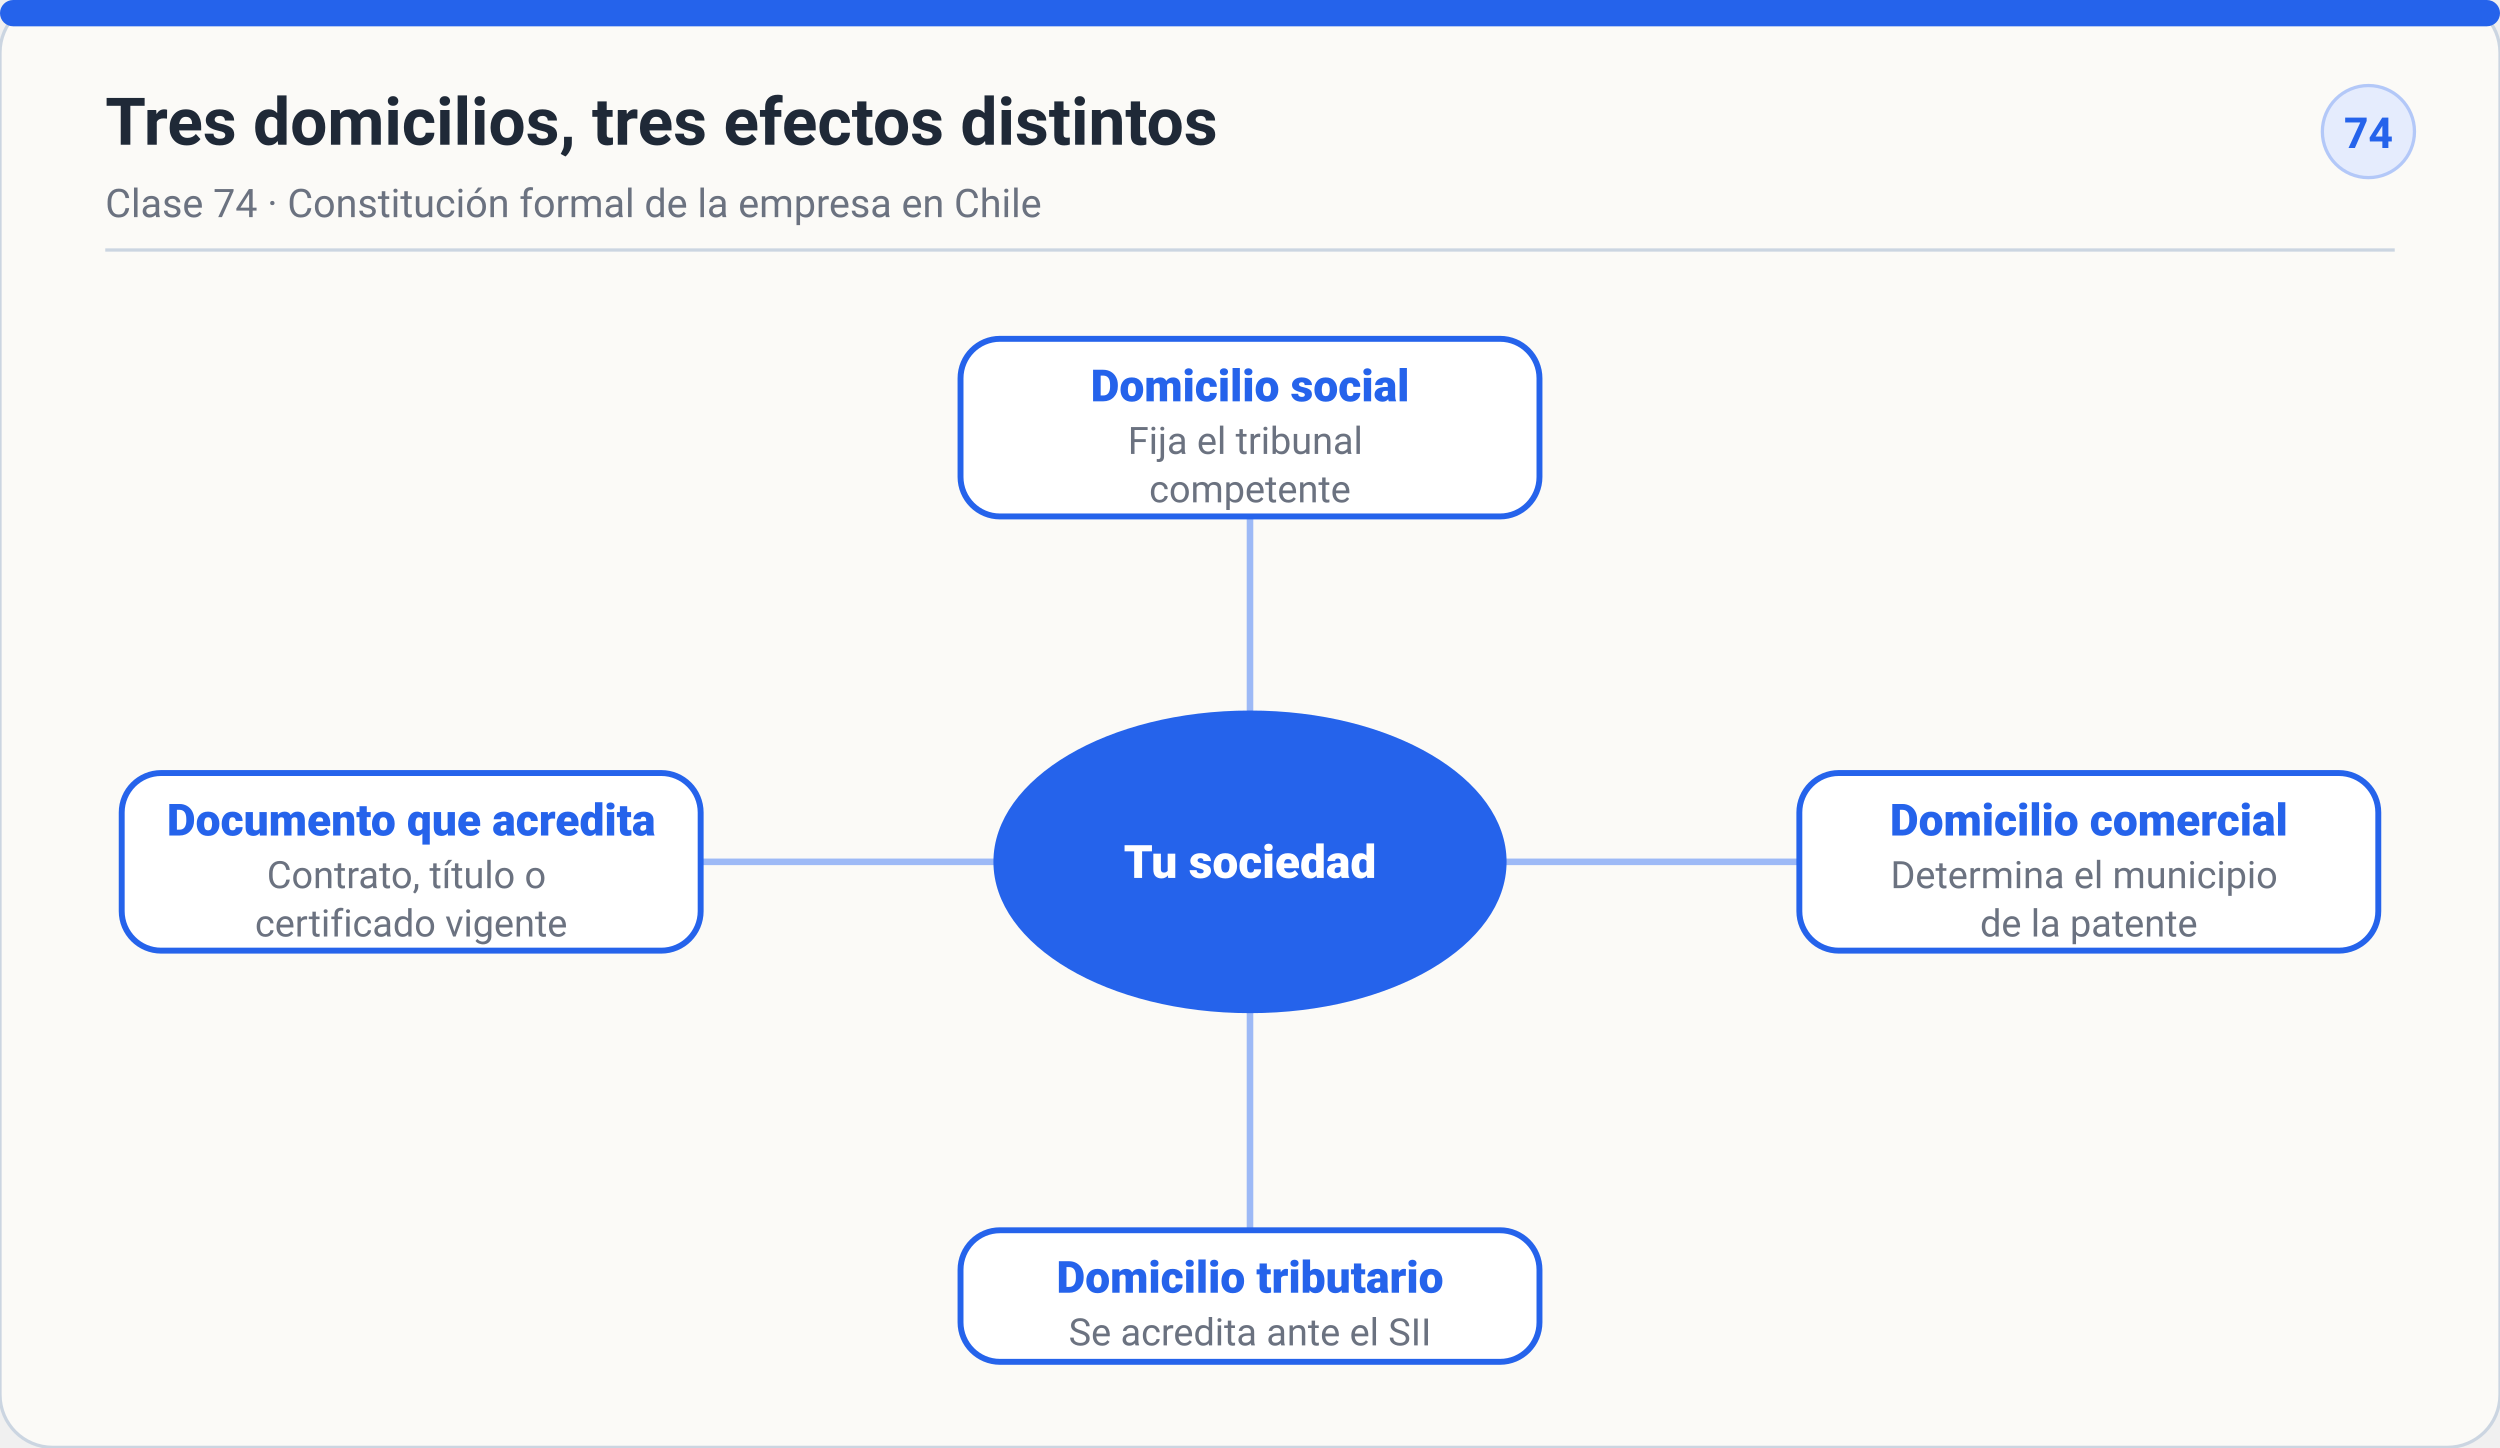
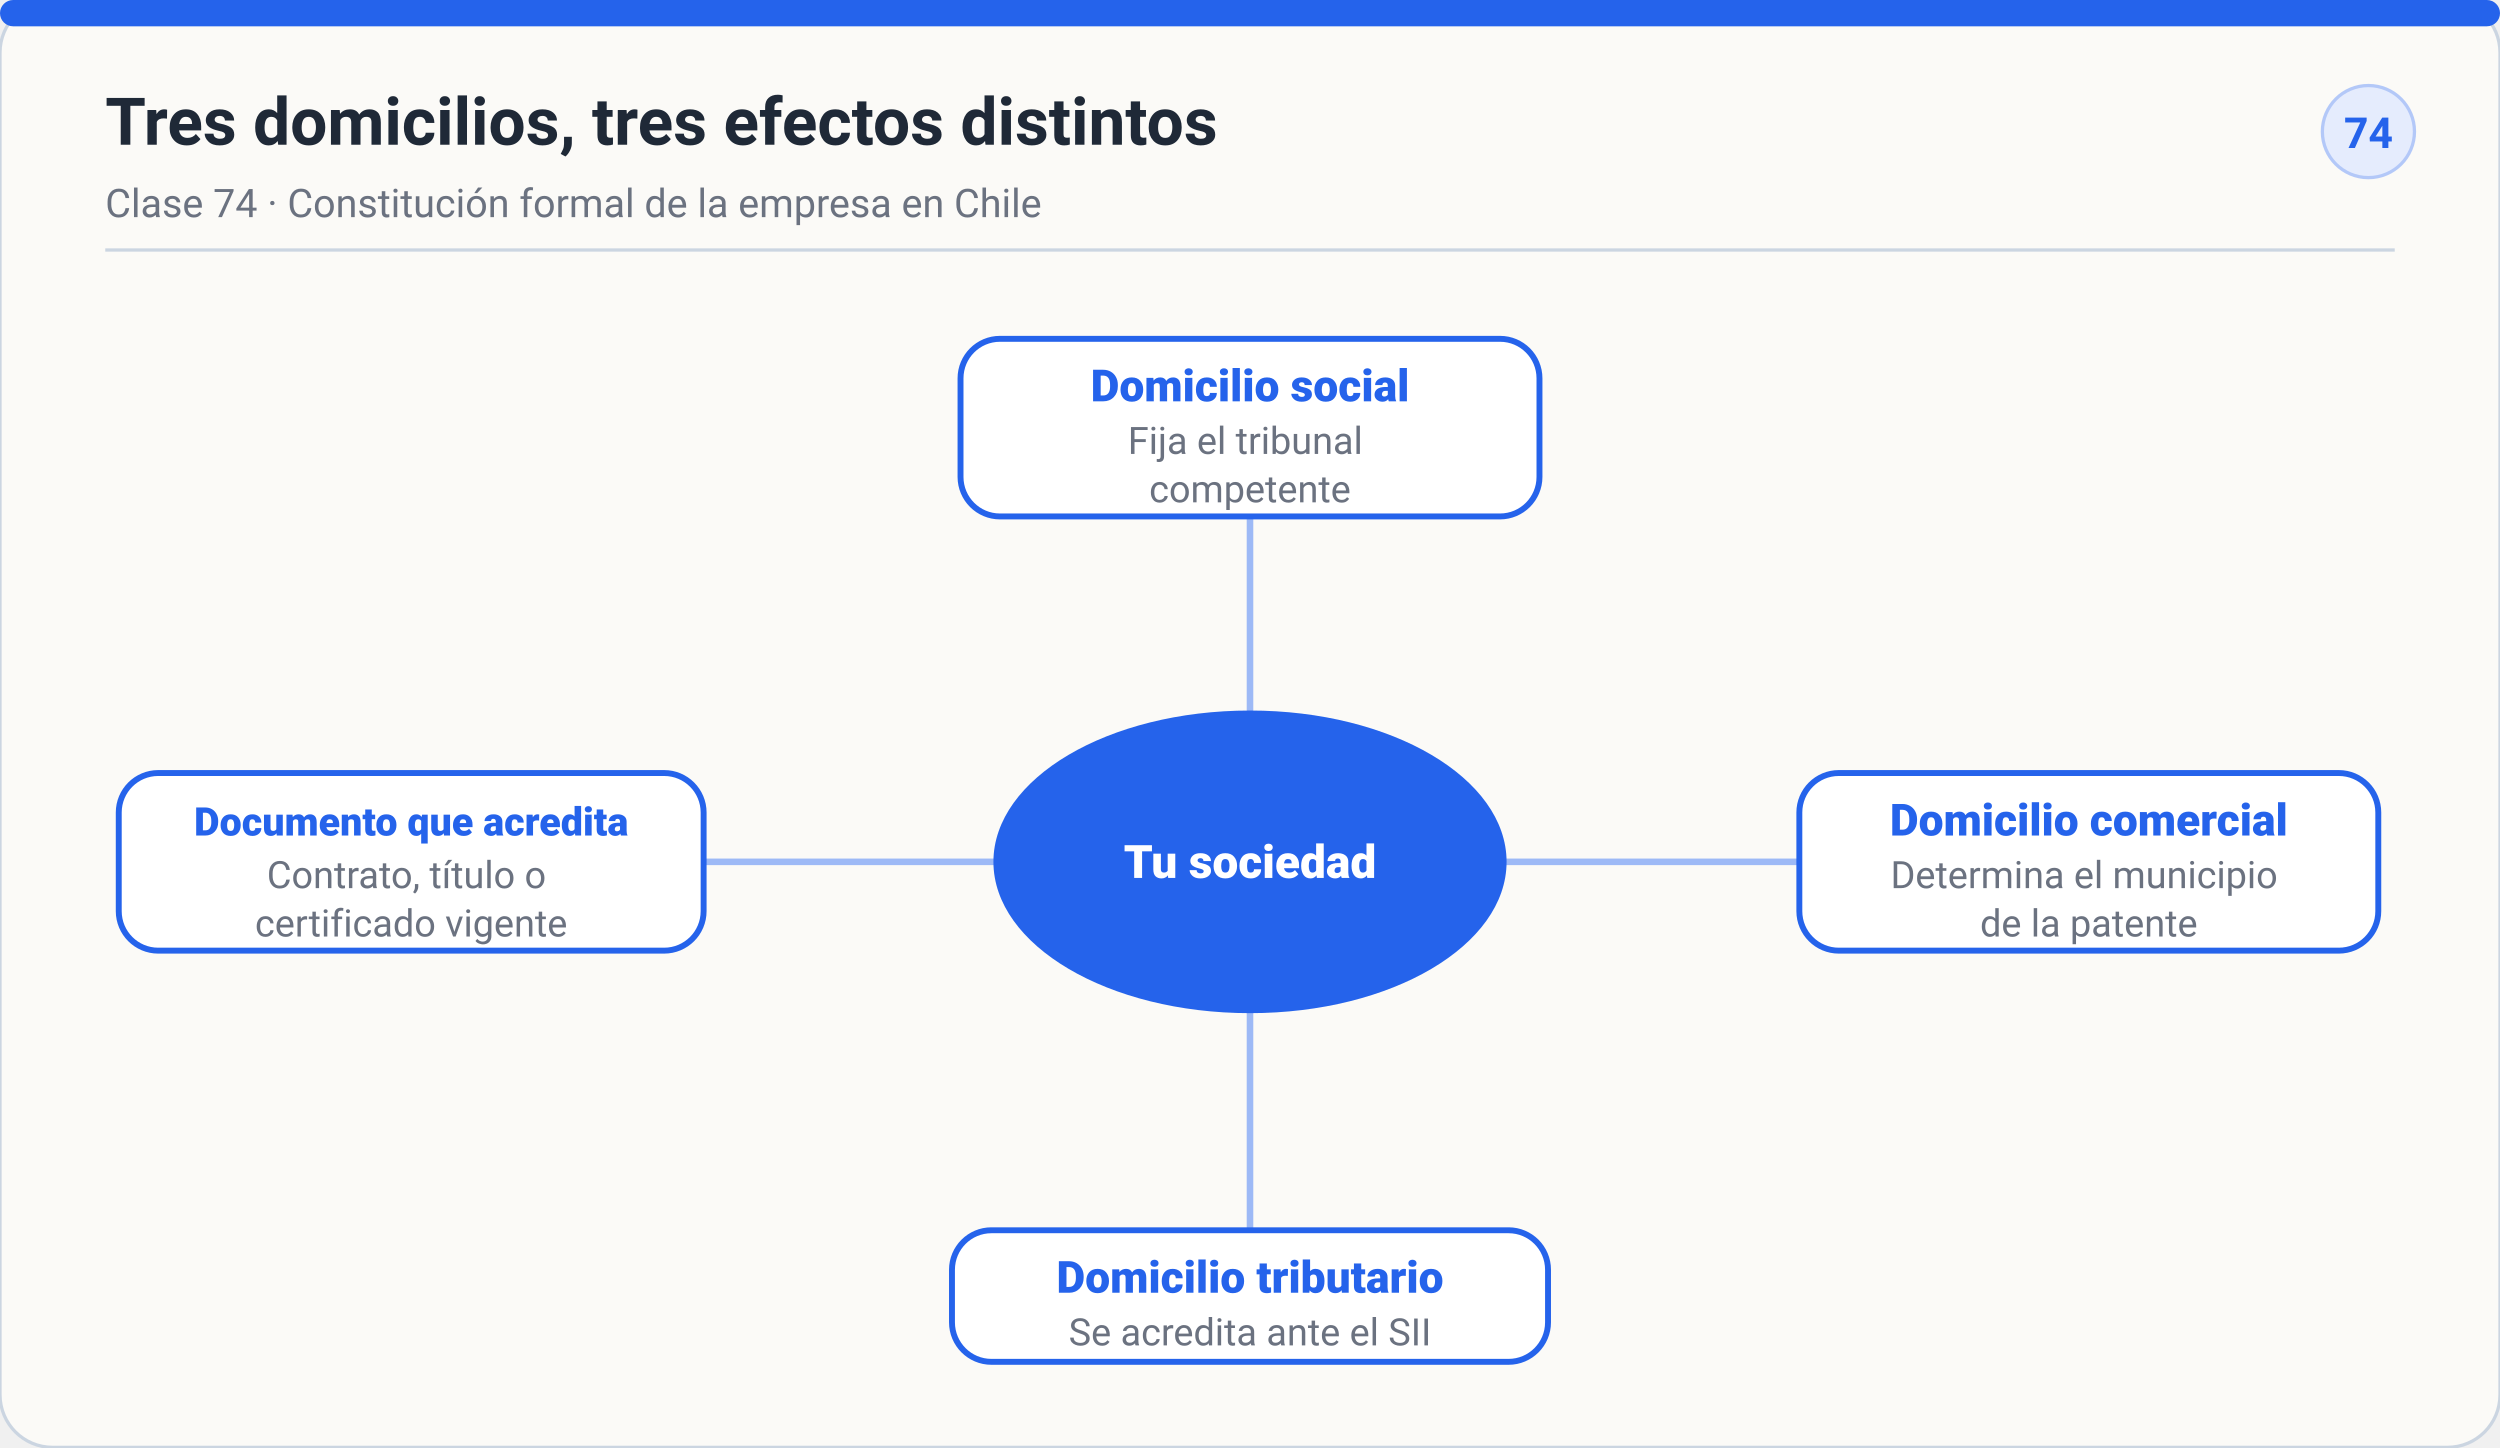
<svg xmlns="http://www.w3.org/2000/svg" viewBox="0 0 760 440" width="760" height="440" role="img" aria-labelledby="t d" font-family="system-ui, -apple-system, 'Segoe UI', Roboto, Arial, sans-serif">
  <defs>
    <marker id="fl" viewBox="0 0 10 10" refX="9" refY="5" markerWidth="7" markerHeight="7" orient="auto-start-reverse">
      <path d="M0,0 L10,5 L0,10 z" fill="#6B7280" />
    </marker>
    <marker id="fa" viewBox="0 0 10 10" refX="9" refY="5" markerWidth="7" markerHeight="7" orient="auto-start-reverse">
      <path d="M0,0 L10,5 L0,10 z" fill="#2563EB" />
    </marker>
  </defs>
  <rect width="760" height="440" rx="16" fill="#FBFAF7" stroke="#CBD5E1" />
  <rect x="0" y="0" width="760" height="8" rx="4" fill="#2563EB" />
  <text x="32.0" y="44.0" font-size="20" text-anchor="start" fill="#1F2937" font-weight="700">
    <tspan x="32.0" dy="0.0">Tres domicilios, tres efectos distintos</tspan>
  </text>
  <text x="32.0" y="66.0" font-size="12" text-anchor="start" fill="#6B7280" font-weight="400">
    <tspan x="32.0" dy="0.0">Clase 74 · Constitución formal de la empresa en Chile</tspan>
  </text>
  <line x1="32" y1="76" x2="728" y2="76" stroke="#CBD5E1" />
  <line x1="380.0" y1="262.0" x2="380.0" y2="130.0" stroke="#9DB9F6" stroke-width="2" />
  <line x1="380.0" y1="262.0" x2="635.0" y2="262.0" stroke="#9DB9F6" stroke-width="2" />
  <line x1="380.0" y1="262.0" x2="380.0" y2="394.0" stroke="#9DB9F6" stroke-width="2" />
  <line x1="380.0" y1="262.0" x2="125.0" y2="262.0" stroke="#9DB9F6" stroke-width="2" />
  <ellipse cx="380" cy="262" rx="78" ry="46" fill="#2563EB" />
  <text x="380.0" y="266.9" font-size="14" text-anchor="middle" fill="#FFFFFF" font-weight="800">
    <tspan x="380.0" dy="0.0">Tu sociedad</tspan>
  </text>
  <rect x="292.0" y="103.0" width="176.0" height="54.0" rx="12" fill="#FFFFFF" stroke="#2563EB" stroke-width="1.8" />
  <text x="380.0" y="122.0" font-size="13.5" text-anchor="middle" fill="#2563EB" font-weight="800">
    <tspan x="380.0" dy="0.0">Domicilio social</tspan>
  </text>
  <text x="380.0" y="138.0" font-size="11.5" text-anchor="middle" fill="#6B7280" font-weight="400">
    <tspan x="380.0" dy="0.0">Fija el tribunal</tspan>
    <tspan x="380.0" dy="14.7">competente</tspan>
  </text>
  <rect x="547.0" y="235.0" width="176.0" height="54.0" rx="12" fill="#FFFFFF" stroke="#2563EB" stroke-width="1.8" />
  <text x="635.0" y="254.0" font-size="13.5" text-anchor="middle" fill="#2563EB" font-weight="800">
    <tspan x="635.0" dy="0.0">Domicilio comercial</tspan>
  </text>
  <text x="635.0" y="270.0" font-size="11.5" text-anchor="middle" fill="#6B7280" font-weight="400">
    <tspan x="635.0" dy="0.0">Determina el municipio</tspan>
    <tspan x="635.0" dy="14.7">de la patente</tspan>
  </text>
-   <rect x="292.0" y="374.0" width="176.0" height="40.0" rx="12" fill="#FFFFFF" stroke="#2563EB" stroke-width="1.8" />
+   <rect x="289.4" y="374.0" width="181.2" height="40.0" rx="12" fill="#FFFFFF" stroke="#2563EB" stroke-width="1.8" />
  <text x="380.0" y="393.0" font-size="13.5" text-anchor="middle" fill="#2563EB" font-weight="800">
    <tspan x="380.0" dy="0.0">Domicilio tributario</tspan>
  </text>
  <text x="380.0" y="409.0" font-size="11.5" text-anchor="middle" fill="#6B7280" font-weight="400">
    <tspan x="380.0" dy="0.0">Se acredita ante el SII</tspan>
  </text>
-   <rect x="37.0" y="235.0" width="176.0" height="54.0" rx="12" fill="#FFFFFF" stroke="#2563EB" stroke-width="1.8" />
-   <text x="125.0" y="254.0" font-size="13.5" text-anchor="middle" fill="#2563EB" font-weight="800">
+   <rect x="36.1" y="235.0" width="177.8" height="54.0" rx="12" fill="#FFFFFF" stroke="#2563EB" stroke-width="1.8" />
+   <text x="125.0" y="254.0" font-size="12" text-anchor="middle" fill="#2563EB" font-weight="800">
    <tspan x="125.0" dy="0.0">Documento que acredita</tspan>
  </text>
  <text x="125.0" y="270.0" font-size="11.5" text-anchor="middle" fill="#6B7280" font-weight="400">
    <tspan x="125.0" dy="0.0">Contrato, título o</tspan>
    <tspan x="125.0" dy="14.7">certificado vigente</tspan>
  </text>
  <circle cx="720" cy="40" r="14" fill="#E5ECFD" stroke="#B3C8F8" />
  <text x="720" y="45" font-size="13" text-anchor="middle" fill="#2563EB" font-weight="700">74</text>
</svg>
